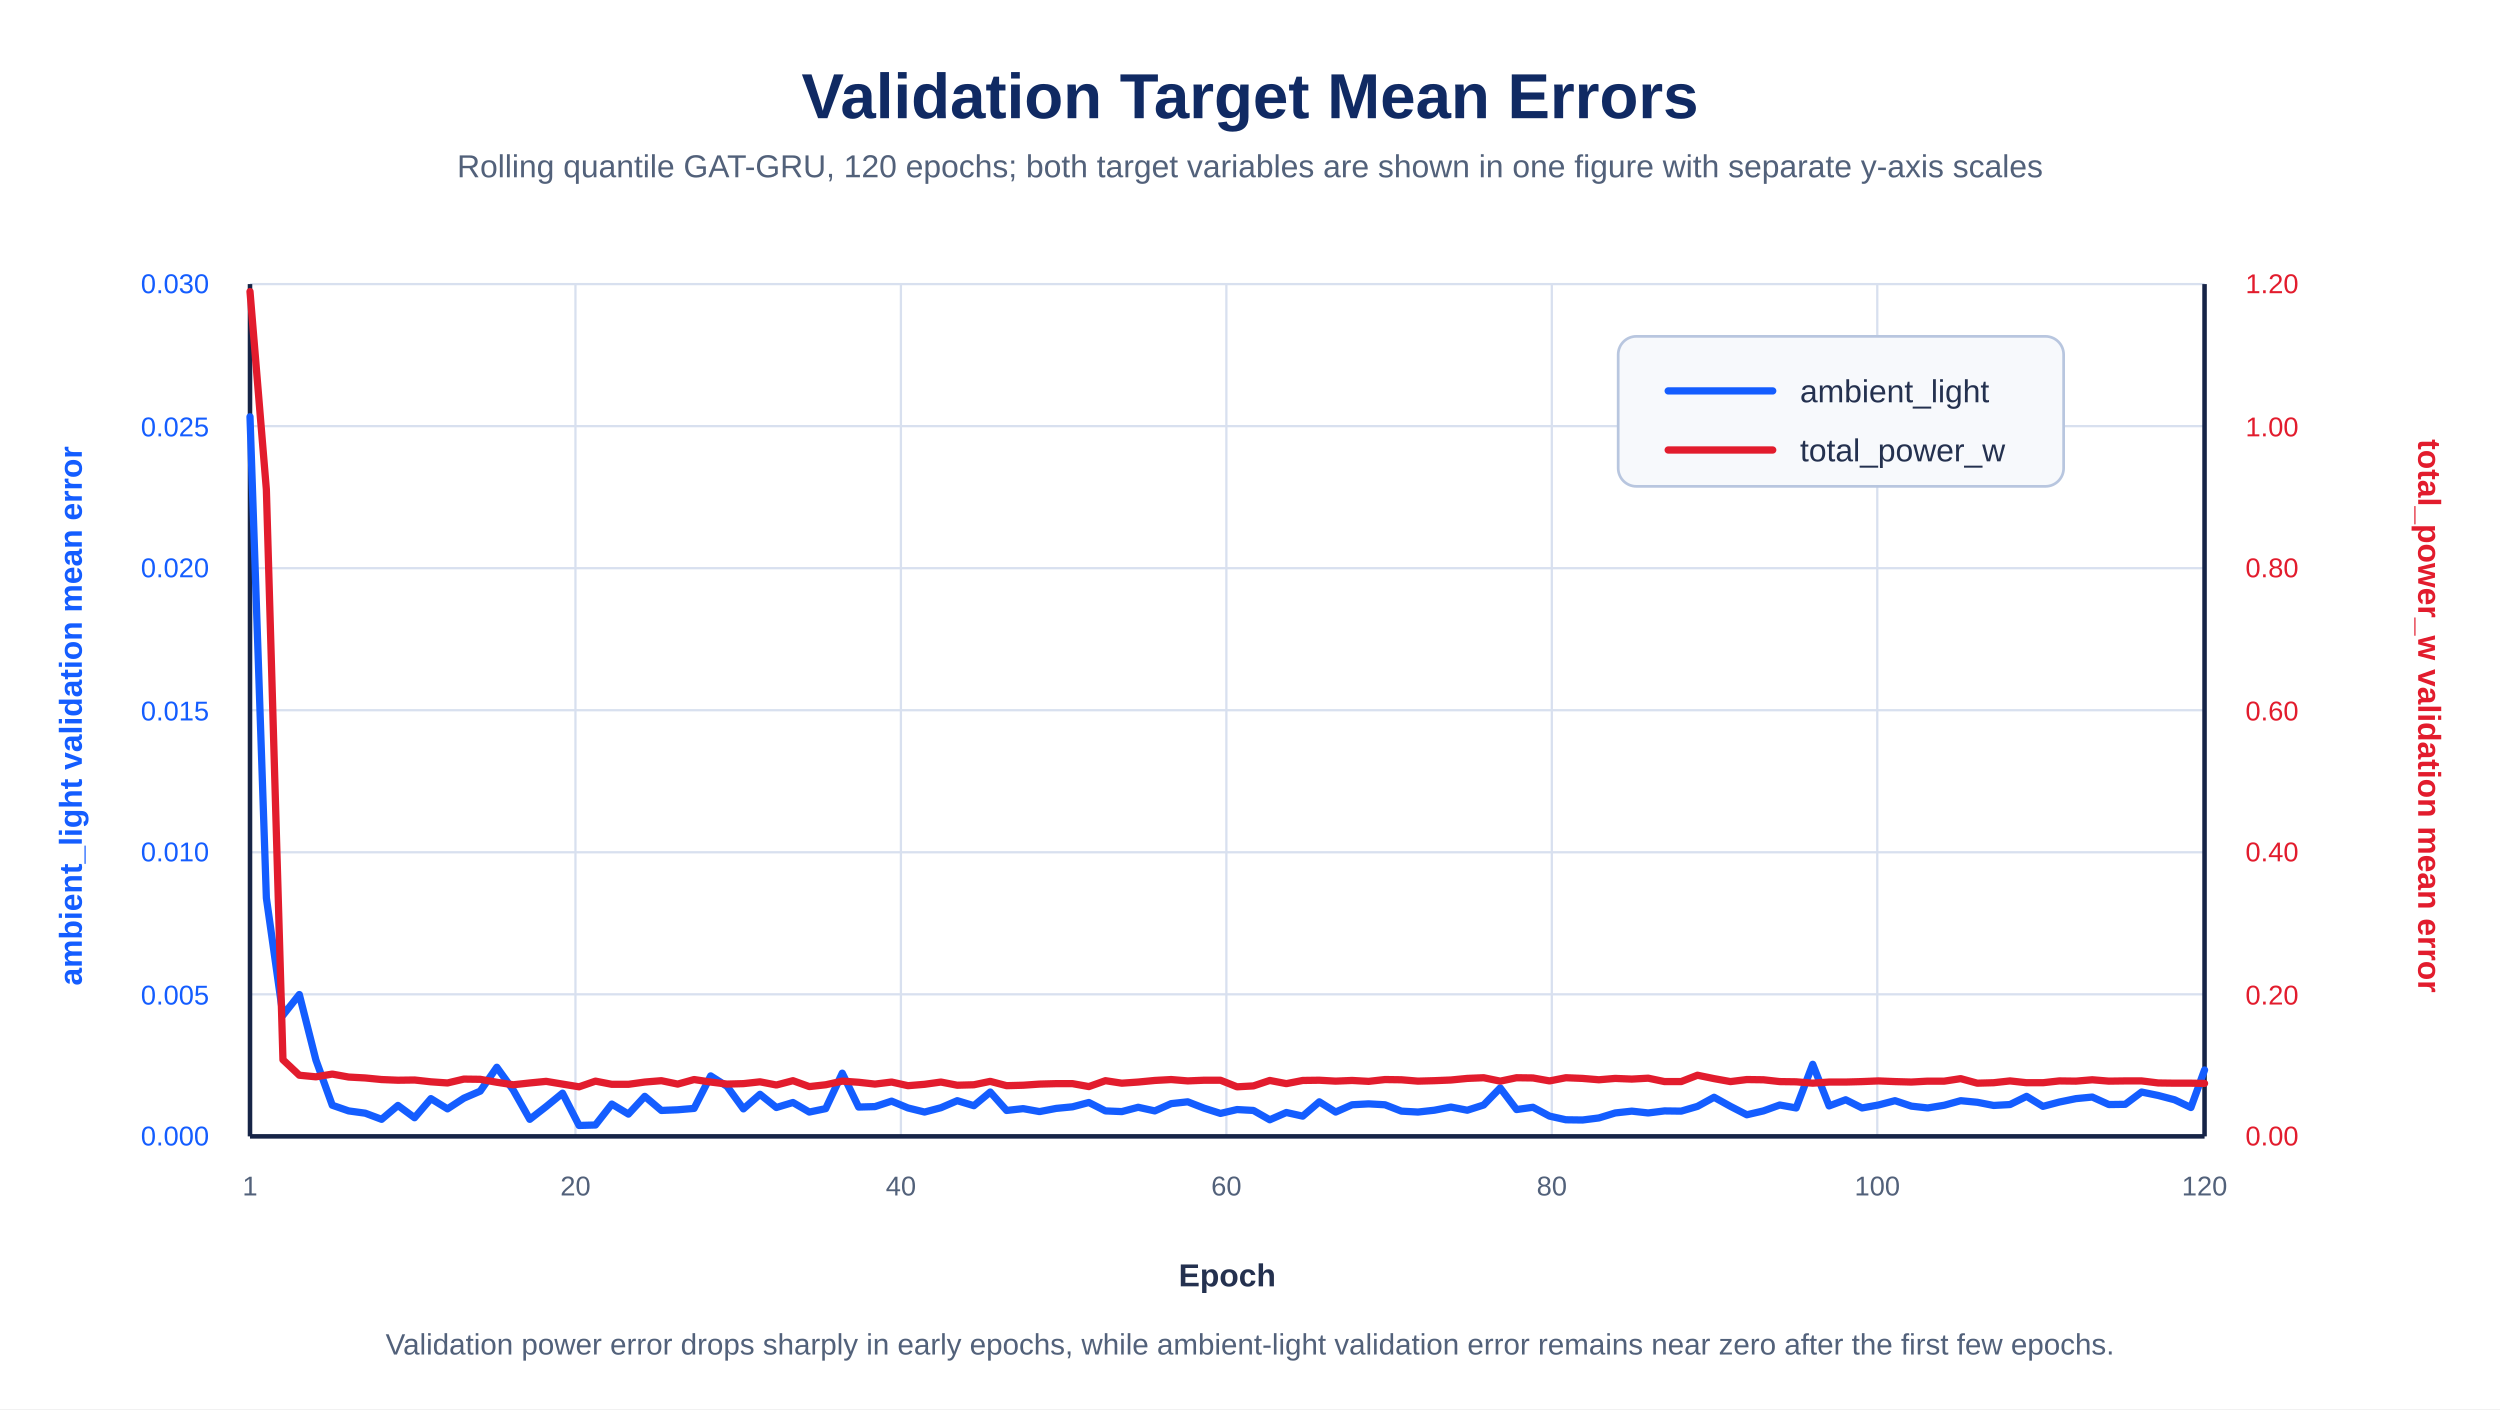
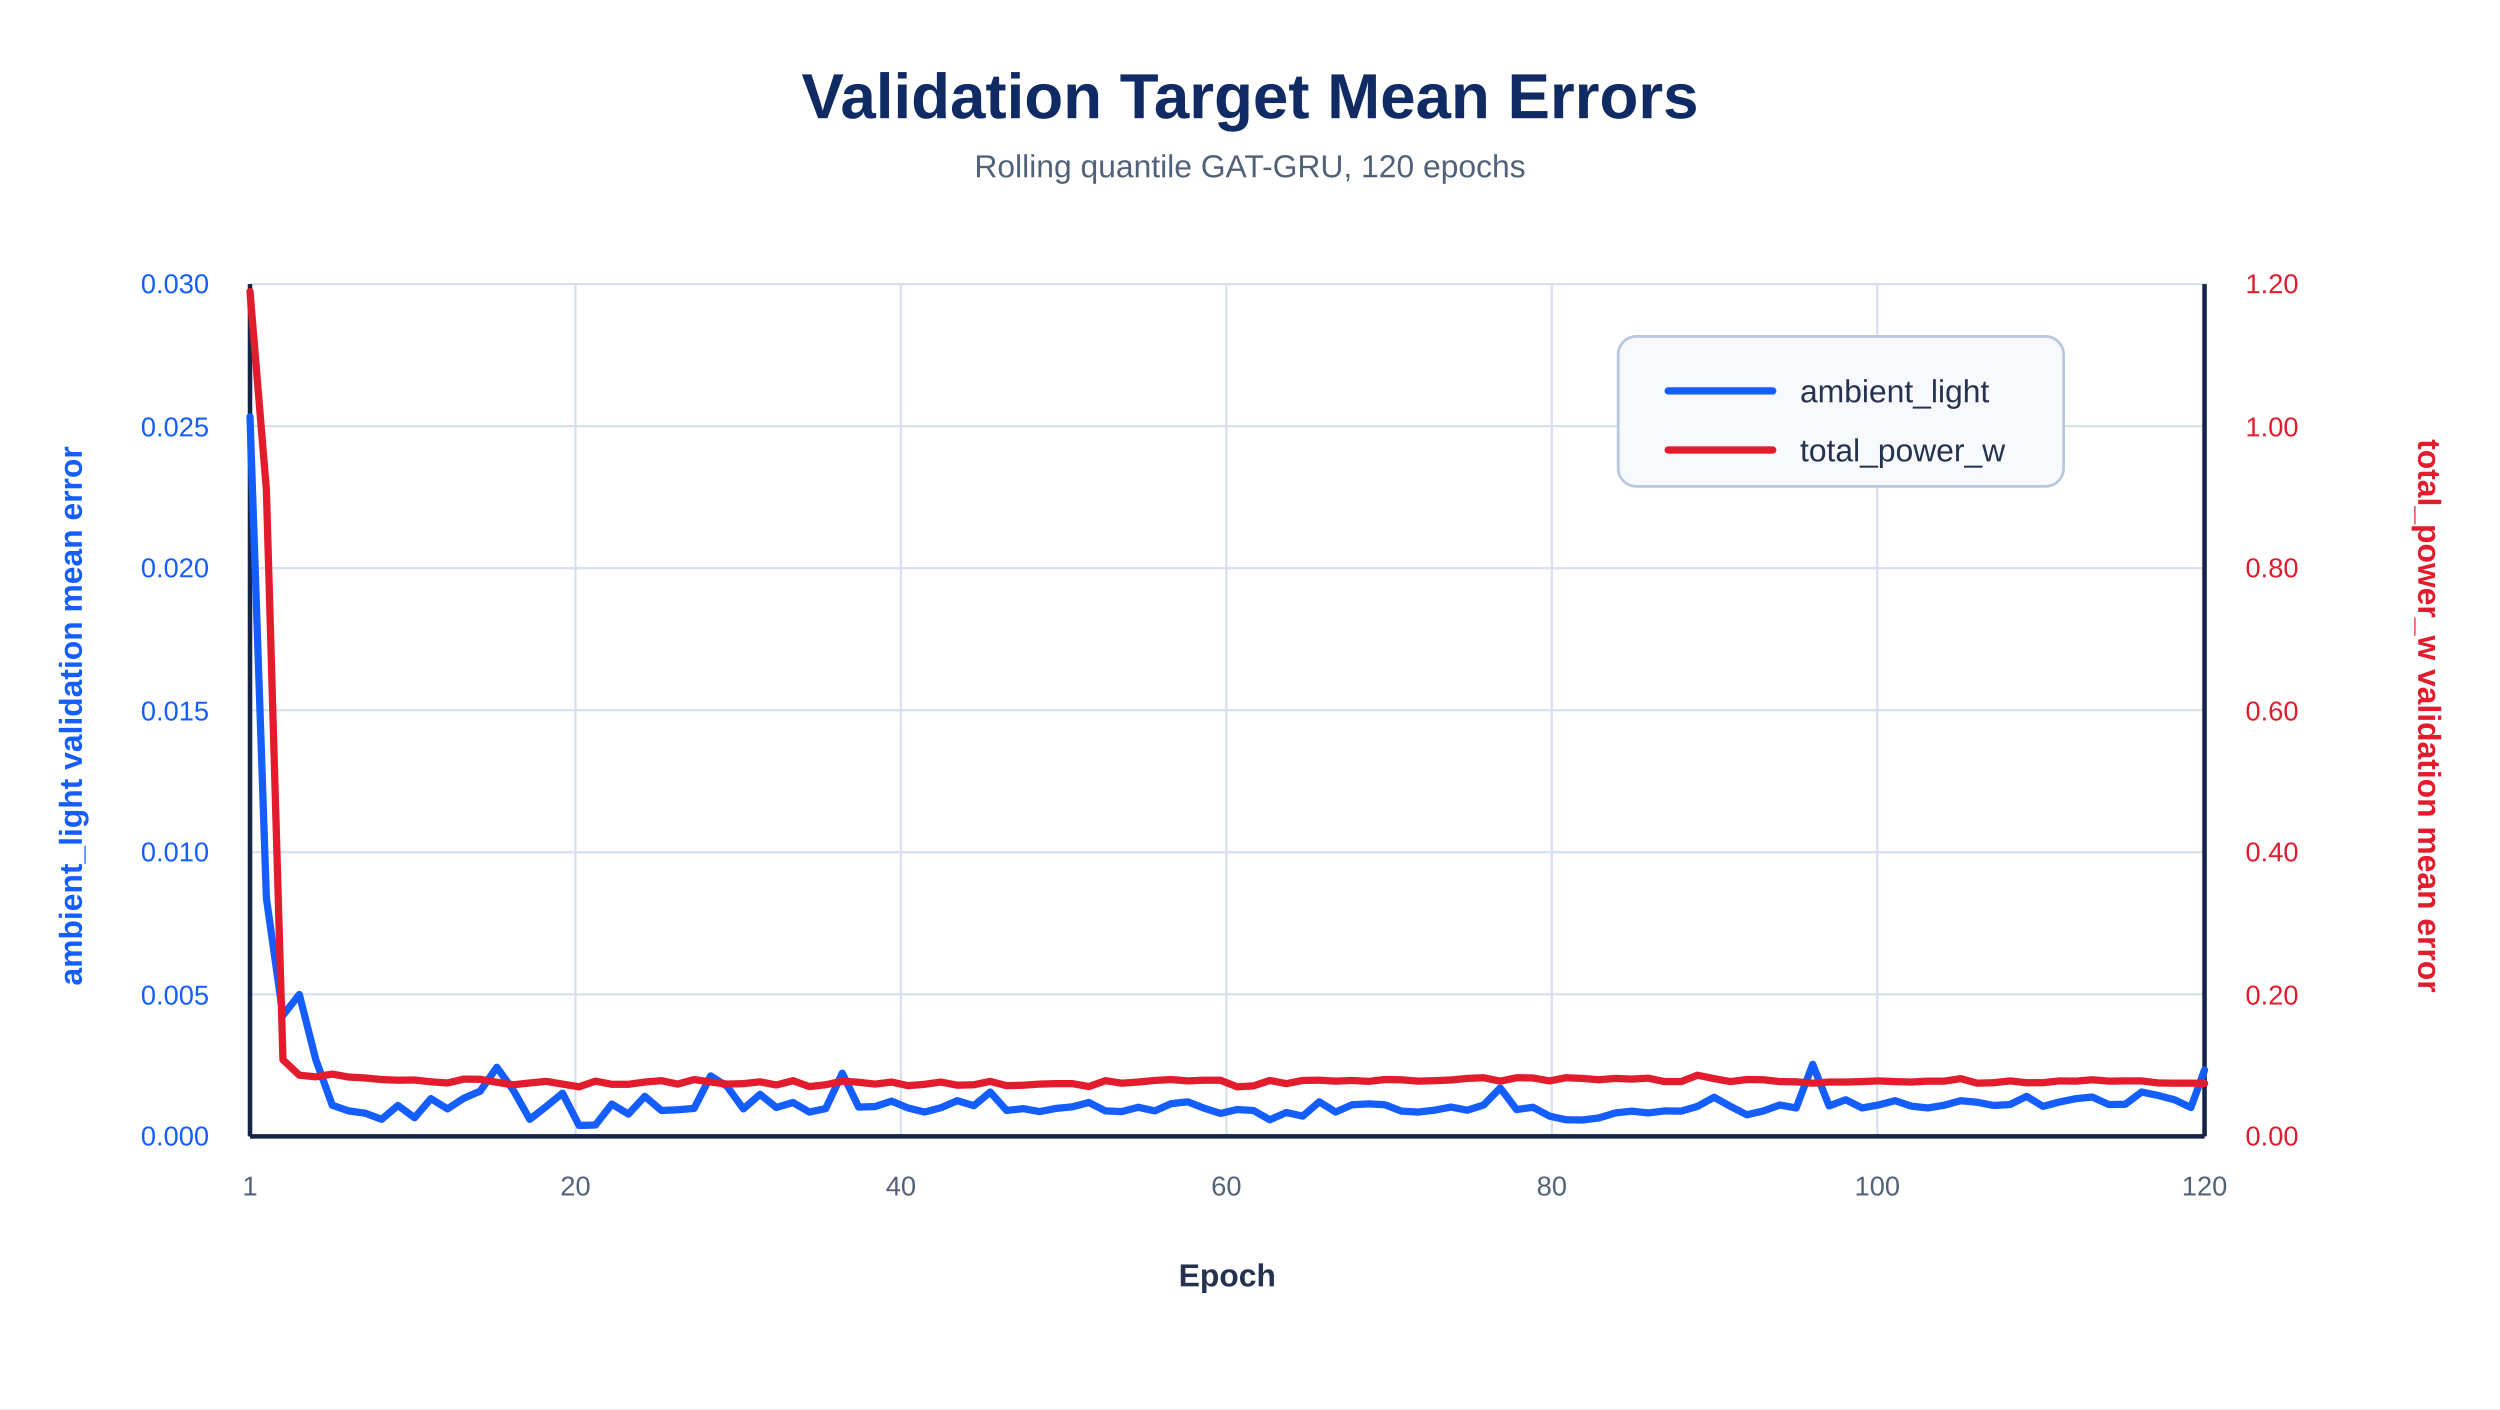
- <svg xmlns="http://www.w3.org/2000/svg" width="1100" height="620" viewBox="0 0 1100 620">
-   <defs>
-     <style>
+ <svg xmlns="http://www.w3.org/2000/svg" width="1100" height="620" viewBox="0 0 1100 620" version="1.1" id="svg44">
+   <defs id="defs1">
+     <style id="style1">
      .bg { fill: #ffffff; }
      .title { font-family: Arial, Helvetica, sans-serif; font-size: 28px; font-weight: 800; fill: #102a63; }
      .subtitle { font-family: Arial, Helvetica, sans-serif; font-size: 14px; fill: #52617a; }
      .axis { stroke: #162447; stroke-width: 2; }
      .grid { stroke: #d8e0ef; stroke-width: 1; }
      .tick { font-family: Arial, Helvetica, sans-serif; font-size: 12px; fill: #52617a; }
      .label { font-family: Arial, Helvetica, sans-serif; font-size: 14px; font-weight: 700; fill: #24314f; }
      .ambient { fill: none; stroke: #145dff; stroke-width: 3.2; stroke-linecap: round; stroke-linejoin: round; }
      .power { fill: none; stroke: #e21c2d; stroke-width: 3.2; stroke-linecap: round; stroke-linejoin: round; }
      .note { font-family: Arial, Helvetica, sans-serif; font-size: 13px; fill: #52617a; }
      .legendText { font-family: Arial, Helvetica, sans-serif; font-size: 14px; fill: #24314f; }
      .box { fill: #f7f9fc; stroke: #b8c6df; stroke-width: 1.2; rx: 8; }
      .blueText { fill: #145dff; }
      .redText { fill: #e21c2d; }
    </style>
  </defs>
-   <rect class="bg" width="1100" height="620" />
-   <text class="title" x="550" y="52" text-anchor="middle">Validation Target Mean Errors</text>
-   <text class="subtitle" x="550" y="78" text-anchor="middle">Rolling quantile GAT-GRU, 120 epochs; both target variables are shown in one figure with separate y-axis scales</text>
-   <line class="grid" x1="110" y1="125" x2="970" y2="125" />
-   <line class="grid" x1="110" y1="187.5" x2="970" y2="187.5" />
-   <line class="grid" x1="110" y1="250" x2="970" y2="250" />
-   <line class="grid" x1="110" y1="312.5" x2="970" y2="312.5" />
-   <line class="grid" x1="110" y1="375" x2="970" y2="375" />
-   <line class="grid" x1="110" y1="437.5" x2="970" y2="437.5" />
-   <line class="grid" x1="110" y1="500" x2="970" y2="500" />
-   <line class="grid" x1="110" y1="125" x2="110" y2="500" />
-   <line class="grid" x1="253.2" y1="125" x2="253.2" y2="500" />
-   <line class="grid" x1="396.4" y1="125" x2="396.4" y2="500" />
-   <line class="grid" x1="539.6" y1="125" x2="539.6" y2="500" />
-   <line class="grid" x1="682.8" y1="125" x2="682.8" y2="500" />
-   <line class="grid" x1="826" y1="125" x2="826" y2="500" />
-   <line class="grid" x1="970" y1="125" x2="970" y2="500" />
-   <line class="axis" x1="110" y1="500" x2="970" y2="500" />
-   <line class="axis" x1="110" y1="125" x2="110" y2="500" />
-   <line class="axis" x1="970" y1="125" x2="970" y2="500" />
-   <text class="tick blueText" x="92" y="129" text-anchor="end">0.030</text>
-   <text class="tick blueText" x="92" y="192" text-anchor="end">0.025</text>
-   <text class="tick blueText" x="92" y="254" text-anchor="end">0.020</text>
-   <text class="tick blueText" x="92" y="317" text-anchor="end">0.015</text>
-   <text class="tick blueText" x="92" y="379" text-anchor="end">0.010</text>
-   <text class="tick blueText" x="92" y="442" text-anchor="end">0.005</text>
-   <text class="tick blueText" x="92" y="504" text-anchor="end">0.000</text>
-   <text class="tick redText" x="988" y="129">1.20</text>
-   <text class="tick redText" x="988" y="192">1.00</text>
-   <text class="tick redText" x="988" y="254">0.80</text>
-   <text class="tick redText" x="988" y="317">0.60</text>
-   <text class="tick redText" x="988" y="379">0.40</text>
-   <text class="tick redText" x="988" y="442">0.20</text>
-   <text class="tick redText" x="988" y="504">0.00</text>
-   <text class="tick" x="110" y="526" text-anchor="middle">1</text>
-   <text class="tick" x="253.2" y="526" text-anchor="middle">20</text>
-   <text class="tick" x="396.4" y="526" text-anchor="middle">40</text>
-   <text class="tick" x="539.6" y="526" text-anchor="middle">60</text>
-   <text class="tick" x="682.8" y="526" text-anchor="middle">80</text>
-   <text class="tick" x="826" y="526" text-anchor="middle">100</text>
-   <text class="tick" x="970" y="526" text-anchor="middle">120</text>
-   <text class="label" x="540" y="566" text-anchor="middle">Epoch</text>
-   <text class="label blueText" x="36" y="315" text-anchor="middle" transform="rotate(-90 36 315)">ambient_light validation mean error</text>
-   <text class="label redText" x="1064" y="315" text-anchor="middle" transform="rotate(90 1064 315)">total_power_w validation mean error</text>
-   <polyline class="ambient" points="     110,183.4 117.2,395.1 124.5,446.7 131.7,437.6 139.0,466.4     146.2,486.3 153.4,488.8 160.7,489.8 167.9,492.5 175.1,486.4     182.4,491.8 189.6,483.4 196.9,487.9 204.1,483.2 211.3,480.1     218.6,469.6 225.8,479.6 233.1,492.5 240.3,486.9 247.5,481.0     254.8,495.2 262.0,495.0 269.2,485.8 276.5,490.2 283.7,482.4     291.0,488.6 298.2,488.3 305.4,487.7 312.7,473.4 319.9,478.0     327.1,487.9 334.4,481.5 341.6,487.3 348.9,485.1 356.1,489.3     363.3,487.8 370.6,472.2 377.8,487.1 385.0,486.9 392.3,484.5     399.5,487.5 406.8,489.3 414.0,487.4 421.2,484.3 428.5,486.5     435.7,480.5 442.9,488.6 450.2,487.8 457.4,489.1 464.7,487.7     471.9,487.0 479.1,485.1 486.4,488.8 493.6,489.1 500.8,487.2     508.1,488.8 515.3,485.6 522.6,484.8 529.8,487.6 537.0,489.9     544.3,488.2 551.5,488.6 558.7,492.7 566.0,489.5 573.2,491.1     580.5,484.8 587.7,489.3 594.9,486.1 602.2,485.7 609.4,486.1     616.6,488.9 623.9,489.3 631.1,488.5 638.4,487.1 645.6,488.5     652.8,486.2 660.1,478.7 667.3,488.2 674.5,487.2 681.8,491.1     689.0,492.7 696.3,492.8 703.5,491.9 710.7,489.7 718.0,488.9     725.2,489.7 732.4,488.8 739.7,488.9 746.9,486.8 754.2,482.8     761.4,486.8 768.6,490.5 775.9,488.8 783.1,486.2 790.3,487.5     797.6,468.3 804.8,486.6 812.1,483.9 819.3,487.5 826.5,486.2     833.8,484.3 841.0,486.7 848.2,487.5 855.5,486.3 862.7,484.3     870.0,485.0 877.2,486.4 884.4,486.0 891.7,482.4 898.9,486.8     906.1,484.9 913.4,483.4 920.6,482.7 927.9,486.0 935.1,485.9     942.3,480.5 949.6,482.0 956.8,483.9 964.0,487.3 970,470.8" />
-   <polyline class="power" points="     110,128.3 117.2,215.4 124.5,466.3 131.7,473.1 139.0,473.8     146.2,472.6 153.4,473.9 160.7,474.3 167.9,475.0 175.1,475.3     182.4,475.2 189.6,476.0 196.9,476.5 204.1,474.8 211.3,474.9     218.6,476.2 225.8,477.3 233.1,476.5 240.3,475.8 247.5,477.0     254.8,478.2 262.0,475.7 269.2,477.1 276.5,477.1 283.7,476.1     291.0,475.5 298.2,477.0 305.4,475.0 312.7,476.1 319.9,477.0     327.1,476.8 334.4,476.0 341.6,477.4 348.9,475.5 356.1,478.1     363.3,477.3 370.6,475.7 377.8,476.2 385.0,477.0 392.3,476.1     399.5,477.7 406.8,477.1 414.0,476.1 421.2,477.5 428.5,477.3     435.7,475.8 442.9,477.7 450.2,477.5 457.4,477.0 464.7,476.8     471.9,476.8 479.1,478.1 486.4,475.5 493.6,476.6 500.8,476.1     508.1,475.4 515.3,475.0 522.6,475.6 529.8,475.3 537.0,475.3     544.3,478.2 551.5,477.8 558.7,475.4 566.0,476.8 573.2,475.4     580.5,475.3 587.7,475.7 594.9,475.4 602.2,475.8 609.4,475.0     616.6,475.1 623.9,475.7 631.1,475.5 638.4,475.2 645.6,474.5     652.8,474.2 660.1,475.7 667.3,474.2 674.5,474.3 681.8,475.6     689.0,474.2 696.3,474.5 703.5,475.1 710.7,474.5 718.0,474.8     725.2,474.4 732.4,475.9 739.7,475.9 746.9,473.1 754.2,474.6     761.4,475.9 768.6,475.0 775.9,475.1 783.1,475.9 790.3,476.0     797.6,476.6 804.8,476.1 812.1,476.1 819.3,475.9 826.5,475.6     833.8,475.9 841.0,476.1 848.2,475.7 855.5,475.7 862.7,474.6     870.0,476.6 877.2,476.4 884.4,475.6 891.7,476.4 898.9,476.4     906.1,475.6 913.4,475.7 920.6,475.1 927.9,475.7 935.1,475.6     942.3,475.6 949.6,476.5 956.8,476.6 964.0,476.6 970,476.7" />
-   <rect class="box" x="712" y="148" width="196" height="66" />
-   <line class="ambient" x1="734" y1="172" x2="780" y2="172" />
-   <text class="legendText" x="792" y="177">ambient_light</text>
-   <line class="power" x1="734" y1="198" x2="780" y2="198" />
-   <text class="legendText" x="792" y="203">total_power_w</text>
-   <text class="note" x="550" y="596" text-anchor="middle">Validation power error drops sharply in early epochs, while ambient-light validation error remains near zero after the first few epochs.</text>
+   <rect class="bg" width="1100" height="620" id="rect1" />
+   <text class="title" x="550" y="52" text-anchor="middle" id="text1">Validation Target Mean Errors</text>
+   <text class="subtitle" x="550" y="78" text-anchor="middle" id="text2">Rolling quantile GAT-GRU, 120 epochs</text>
+   <line class="grid" x1="110" y1="125" x2="970" y2="125" id="line2" />
+   <line class="grid" x1="110" y1="187.5" x2="970" y2="187.5" id="line3" />
+   <line class="grid" x1="110" y1="250" x2="970" y2="250" id="line4" />
+   <line class="grid" x1="110" y1="312.5" x2="970" y2="312.5" id="line5" />
+   <line class="grid" x1="110" y1="375" x2="970" y2="375" id="line6" />
+   <line class="grid" x1="110" y1="437.5" x2="970" y2="437.5" id="line7" />
+   <line class="grid" x1="110" y1="500" x2="970" y2="500" id="line8" />
+   <line class="grid" x1="110" y1="125" x2="110" y2="500" id="line9" />
+   <line class="grid" x1="253.2" y1="125" x2="253.2" y2="500" id="line10" />
+   <line class="grid" x1="396.4" y1="125" x2="396.4" y2="500" id="line11" />
+   <line class="grid" x1="539.6" y1="125" x2="539.6" y2="500" id="line12" />
+   <line class="grid" x1="682.8" y1="125" x2="682.8" y2="500" id="line13" />
+   <line class="grid" x1="826" y1="125" x2="826" y2="500" id="line14" />
+   <line class="grid" x1="970" y1="125" x2="970" y2="500" id="line15" />
+   <line class="axis" x1="110" y1="500" x2="970" y2="500" id="line16" />
+   <line class="axis" x1="110" y1="125" x2="110" y2="500" id="line17" />
+   <line class="axis" x1="970" y1="125" x2="970" y2="500" id="line18" />
+   <text class="tick blueText" x="92" y="129" text-anchor="end" id="text18">0.030</text>
+   <text class="tick blueText" x="92" y="192" text-anchor="end" id="text19">0.025</text>
+   <text class="tick blueText" x="92" y="254" text-anchor="end" id="text20">0.020</text>
+   <text class="tick blueText" x="92" y="317" text-anchor="end" id="text21">0.015</text>
+   <text class="tick blueText" x="92" y="379" text-anchor="end" id="text22">0.010</text>
+   <text class="tick blueText" x="92" y="442" text-anchor="end" id="text23">0.005</text>
+   <text class="tick blueText" x="92" y="504" text-anchor="end" id="text24">0.000</text>
+   <text class="tick redText" x="988" y="129" id="text25">1.20</text>
+   <text class="tick redText" x="988" y="192" id="text26">1.00</text>
+   <text class="tick redText" x="988" y="254" id="text27">0.80</text>
+   <text class="tick redText" x="988" y="317" id="text28">0.60</text>
+   <text class="tick redText" x="988" y="379" id="text29">0.40</text>
+   <text class="tick redText" x="988" y="442" id="text30">0.20</text>
+   <text class="tick redText" x="988" y="504" id="text31">0.00</text>
+   <text class="tick" x="110" y="526" text-anchor="middle" id="text32">1</text>
+   <text class="tick" x="253.2" y="526" text-anchor="middle" id="text33">20</text>
+   <text class="tick" x="396.4" y="526" text-anchor="middle" id="text34">40</text>
+   <text class="tick" x="539.6" y="526" text-anchor="middle" id="text35">60</text>
+   <text class="tick" x="682.8" y="526" text-anchor="middle" id="text36">80</text>
+   <text class="tick" x="826" y="526" text-anchor="middle" id="text37">100</text>
+   <text class="tick" x="970" y="526" text-anchor="middle" id="text38">120</text>
+   <text class="label" x="540" y="566" text-anchor="middle" id="text39">Epoch</text>
+   <text class="label blueText" x="36" y="315" text-anchor="middle" transform="rotate(-90 36 315)" id="text40">ambient_light validation mean error</text>
+   <text class="label redText" x="1064" y="315" text-anchor="middle" transform="rotate(90 1064 315)" id="text41">total_power_w validation mean error</text>
+   <polyline class="ambient" points="     110,183.4 117.2,395.1 124.5,446.7 131.7,437.6 139.0,466.4     146.2,486.3 153.4,488.8 160.7,489.8 167.9,492.5 175.1,486.4     182.4,491.8 189.6,483.4 196.9,487.9 204.1,483.2 211.3,480.1     218.6,469.6 225.8,479.6 233.1,492.5 240.3,486.9 247.5,481.0     254.8,495.2 262.0,495.0 269.2,485.8 276.5,490.2 283.7,482.4     291.0,488.6 298.2,488.3 305.4,487.7 312.7,473.4 319.9,478.0     327.1,487.9 334.4,481.5 341.6,487.3 348.9,485.1 356.1,489.3     363.3,487.8 370.6,472.2 377.8,487.1 385.0,486.9 392.3,484.5     399.5,487.5 406.8,489.3 414.0,487.4 421.2,484.3 428.5,486.5     435.7,480.5 442.9,488.6 450.2,487.8 457.4,489.1 464.7,487.7     471.9,487.0 479.1,485.1 486.4,488.8 493.6,489.1 500.8,487.2     508.1,488.8 515.3,485.6 522.6,484.8 529.8,487.6 537.0,489.9     544.3,488.2 551.5,488.6 558.7,492.7 566.0,489.5 573.2,491.1     580.5,484.8 587.7,489.3 594.9,486.1 602.2,485.7 609.4,486.1     616.6,488.9 623.9,489.3 631.1,488.5 638.4,487.1 645.6,488.5     652.8,486.2 660.1,478.7 667.3,488.2 674.5,487.2 681.8,491.1     689.0,492.7 696.3,492.8 703.5,491.9 710.7,489.7 718.0,488.9     725.2,489.7 732.4,488.8 739.7,488.9 746.9,486.8 754.2,482.8     761.4,486.8 768.6,490.5 775.9,488.8 783.1,486.2 790.3,487.5     797.6,468.3 804.8,486.6 812.1,483.9 819.3,487.5 826.5,486.2     833.8,484.3 841.0,486.7 848.2,487.5 855.5,486.3 862.7,484.3     870.0,485.0 877.2,486.4 884.4,486.0 891.7,482.4 898.9,486.8     906.1,484.9 913.4,483.4 920.6,482.7 927.9,486.0 935.1,485.9     942.3,480.5 949.6,482.0 956.8,483.9 964.0,487.3 970,470.8" id="polyline41" />
+   <polyline class="power" points="     110,128.3 117.2,215.4 124.5,466.3 131.7,473.1 139.0,473.8     146.2,472.6 153.4,473.9 160.7,474.3 167.9,475.0 175.1,475.3     182.4,475.2 189.6,476.0 196.9,476.5 204.1,474.8 211.3,474.9     218.6,476.2 225.8,477.3 233.1,476.5 240.3,475.8 247.5,477.0     254.8,478.2 262.0,475.7 269.2,477.1 276.5,477.1 283.7,476.1     291.0,475.5 298.2,477.0 305.4,475.0 312.7,476.1 319.9,477.0     327.1,476.8 334.4,476.0 341.6,477.4 348.9,475.5 356.1,478.1     363.3,477.3 370.6,475.7 377.8,476.2 385.0,477.0 392.3,476.1     399.5,477.7 406.8,477.1 414.0,476.1 421.2,477.5 428.5,477.3     435.7,475.8 442.9,477.7 450.2,477.5 457.4,477.0 464.7,476.8     471.9,476.8 479.1,478.1 486.4,475.5 493.6,476.6 500.8,476.1     508.1,475.4 515.3,475.0 522.6,475.6 529.8,475.3 537.0,475.3     544.3,478.2 551.5,477.8 558.7,475.4 566.0,476.8 573.2,475.4     580.5,475.3 587.7,475.7 594.9,475.4 602.2,475.8 609.4,475.0     616.6,475.1 623.9,475.7 631.1,475.5 638.4,475.2 645.6,474.5     652.8,474.2 660.1,475.7 667.3,474.2 674.5,474.3 681.8,475.6     689.0,474.2 696.3,474.5 703.5,475.1 710.7,474.5 718.0,474.8     725.2,474.4 732.4,475.9 739.7,475.9 746.9,473.1 754.2,474.6     761.4,475.9 768.6,475.0 775.9,475.1 783.1,475.9 790.3,476.0     797.6,476.6 804.8,476.1 812.1,476.1 819.3,475.9 826.5,475.6     833.8,475.9 841.0,476.1 848.2,475.7 855.5,475.7 862.7,474.6     870.0,476.6 877.2,476.4 884.4,475.6 891.7,476.4 898.9,476.4     906.1,475.6 913.4,475.7 920.6,475.1 927.9,475.7 935.1,475.6     942.3,475.6 949.6,476.5 956.8,476.6 964.0,476.6 970,476.7" id="polyline42" />
+   <rect class="box" x="712" y="148" width="196" height="66" id="rect42" />
+   <line class="ambient" x1="734" y1="172" x2="780" y2="172" id="line42" />
+   <text class="legendText" x="792" y="177" id="text42">ambient_light</text>
+   <line class="power" x1="734" y1="198" x2="780" y2="198" id="line43" />
+   <text class="legendText" x="792" y="203" id="text43">total_power_w</text>
+   <text class="note" x="550" y="596" text-anchor="middle" id="text44" />
</svg>
